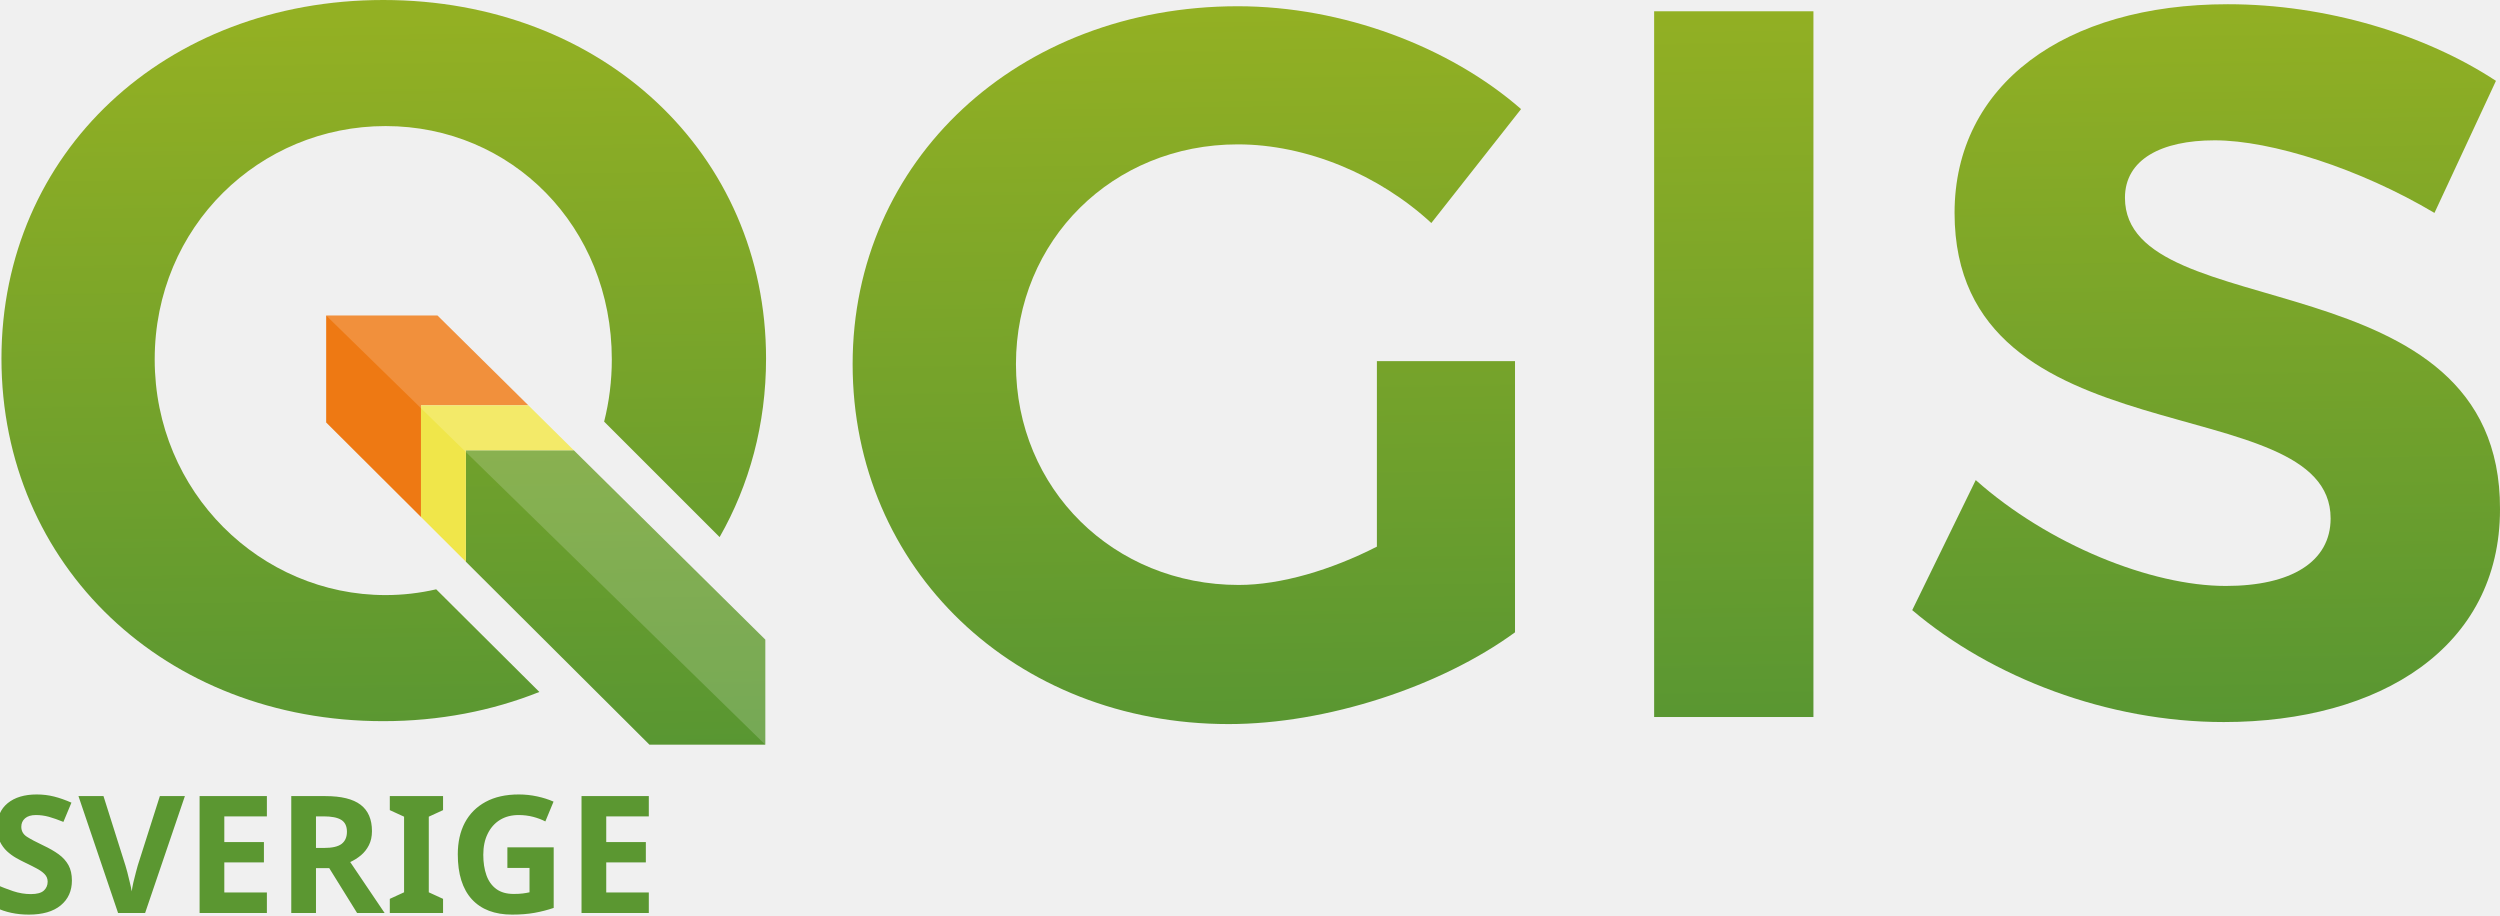
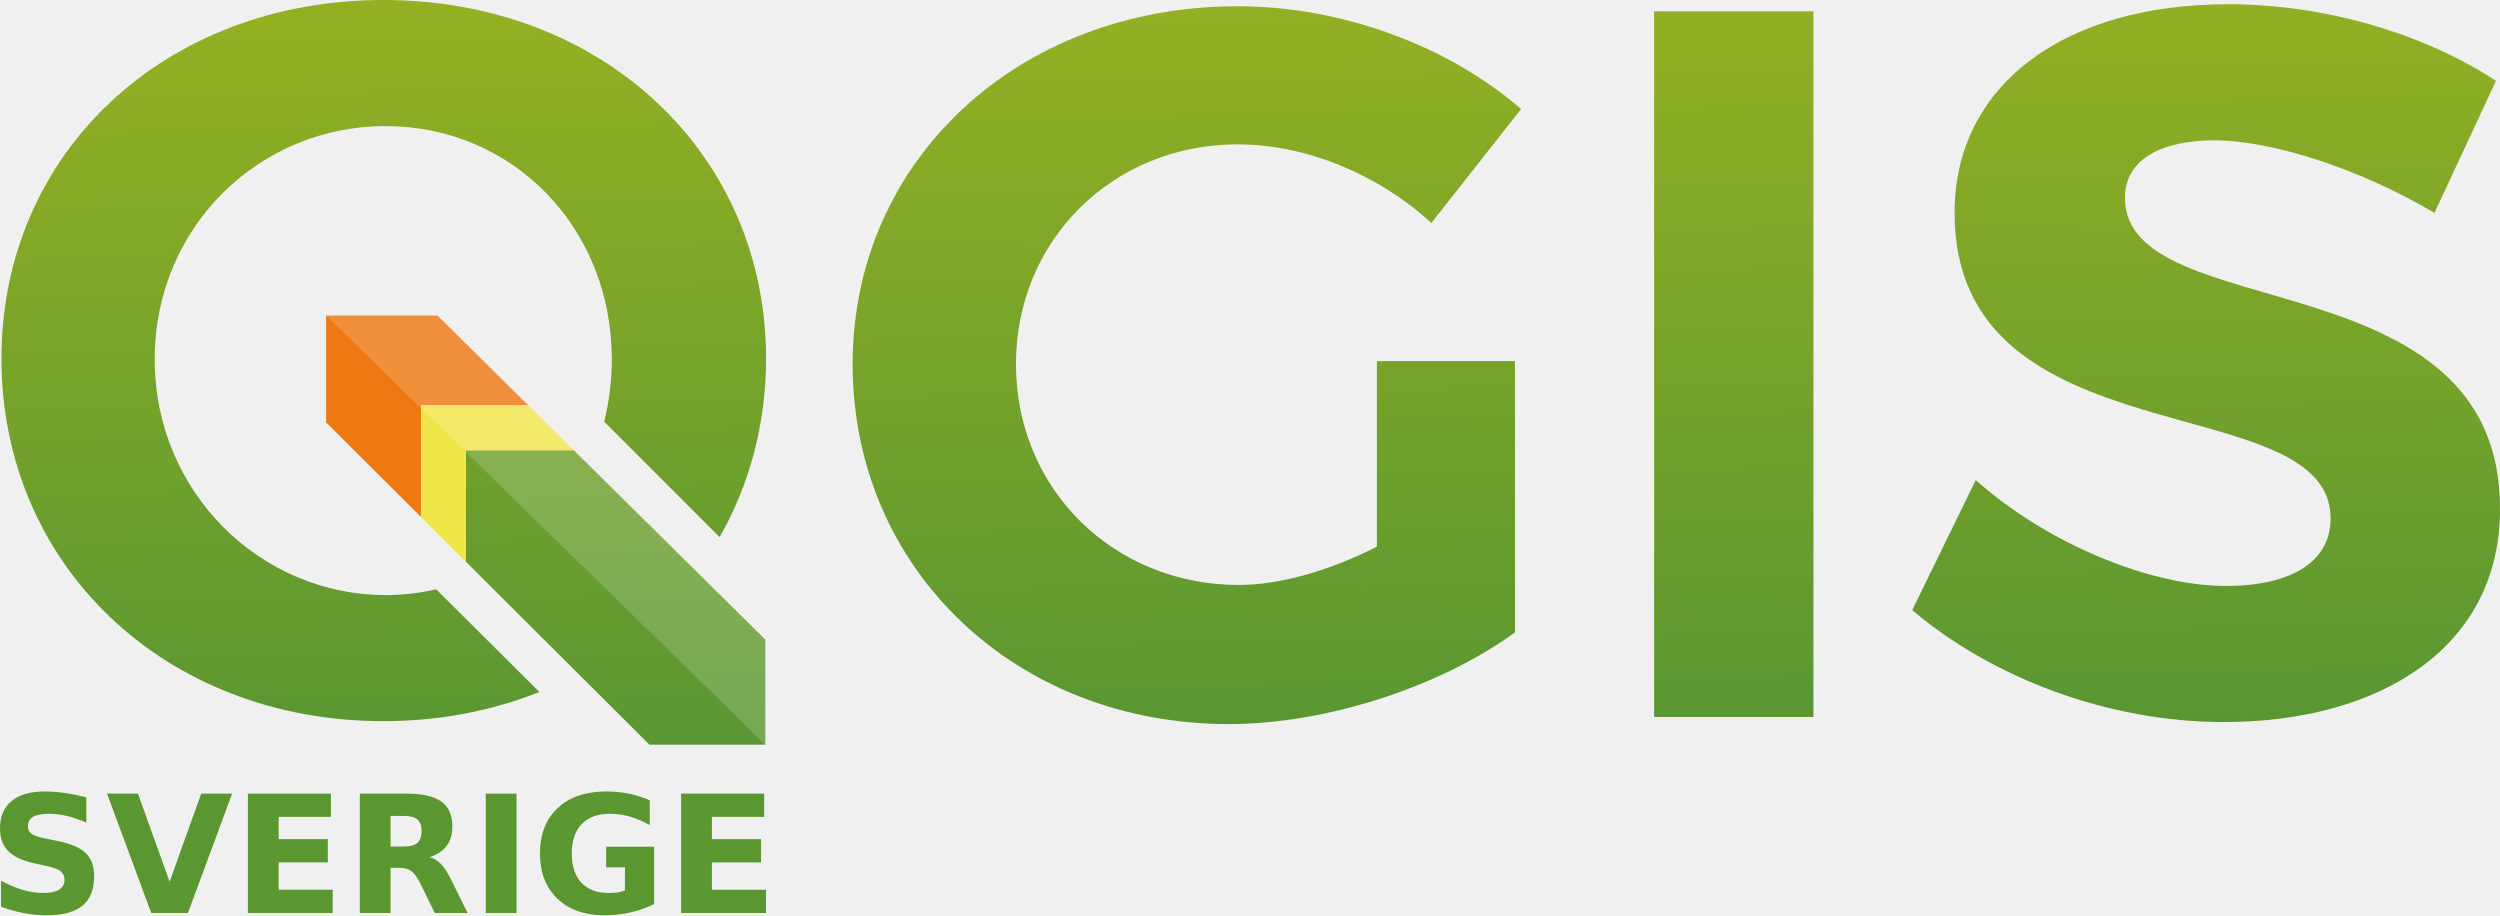
<svg xmlns="http://www.w3.org/2000/svg" xmlns:xlink="http://www.w3.org/1999/xlink" version="1.1" id="Layer_1" x="0px" y="0px" width="501.006" height="183.426" viewBox="0 0 501.006 183.426" enable-background="new 0 0 722.569 346.291" xml:space="preserve">
  <defs id="defs44">
    <linearGradient xlink:href="#SVGID_5_" id="linearGradient4329" x1="721.101" y1="248.369" x2="717.758" y2="167.989" gradientUnits="userSpaceOnUse" gradientTransform="translate(-100.2559,2.387539)" />
    <linearGradient xlink:href="#SVGID_5_" id="linearGradient4331" gradientUnits="userSpaceOnUse" x1="188.753" y1="250.235" x2="186.512" y2="102.936" />
    <linearGradient xlink:href="#SVGID_5_" id="linearGradient4440" x1="105.504" y1="98.687" x2="606.498" y2="98.687" gradientUnits="userSpaceOnUse" />
  </defs>
  <linearGradient id="SVGID_1_" gradientUnits="userSpaceOnUse" x1="350.022" y1="247.783" x2="347.782" y2="100.484">
    <stop offset="0" style="stop-color:#589632" id="stop6" />
    <stop offset="1" style="stop-color:#93B023" id="stop8" />
  </linearGradient>
  <linearGradient id="SVGID_2_" gradientUnits="userSpaceOnUse" x1="459.222" y1="246.123" x2="456.981" y2="98.822">
    <stop offset="0" style="stop-color:#589632" id="stop13" />
    <stop offset="1" style="stop-color:#93B023" id="stop15" />
  </linearGradient>
  <linearGradient id="SVGID_3_" gradientUnits="userSpaceOnUse" x1="553.507" y1="244.688" x2="551.266" y2="97.388">
    <stop offset="0" style="stop-color:#589632" id="stop20" />
    <stop offset="1" style="stop-color:#93B023" id="stop22" />
  </linearGradient>
  <linearGradient id="SVGID_4_" gradientUnits="userSpaceOnUse" x1="234.47" y1="250.034" x2="232.211" y2="101.498">
    <stop offset="0" style="stop-color:#589632" id="stop27" />
    <stop offset="1" style="stop-color:#93B023" id="stop29" />
  </linearGradient>
  <linearGradient id="SVGID_5_" gradientUnits="userSpaceOnUse" x1="188.753" y1="250.235" x2="186.512" y2="102.936">
    <stop offset="0" style="stop-color:#589632" id="stop36" />
    <stop offset="1" style="stop-color:#93B023" id="stop38" />
  </linearGradient>
  <g id="g3513" transform="translate(-110.635,-98.765)">
    <polygon id="polygon3" points="216.513,180 198.306,162 176,162 176,183.433 195,202.37 195,180 " style="fill:#ee7913" />
    <path id="path10" d="m 414.246,171.135 0,54.35 c -14.951,10.911 -37.782,18.386 -57.38,18.386 -42.833,0 -75.362,-31.113 -75.362,-72.129 0,-40.813 33.135,-71.725 77.182,-71.725 21.013,0 42.427,8.082 56.773,20.608 l -17.982,22.832 c -10.507,-9.698 -25.052,-15.76 -38.791,-15.76 -25.055,0 -44.451,19.194 -44.451,44.045 0,25.053 19.599,44.249 44.651,44.249 8.486,0 18.589,-3.031 27.681,-7.678 l 0,-37.177 27.679,0 z" style="fill:url(#SVGID_1_)" />
    <path id="path17" d="m 442.129,242.456 0,-141.43 31.922,0 0,141.43 -31.922,0 z" style="fill:url(#SVGID_2_)" />
    <path id="path24" d="m 610.831,114.967 -12.324,26.467 c -14.951,-8.89 -32.731,-14.547 -44.045,-14.547 -10.708,0 -17.981,3.839 -17.981,11.517 0,26.064 75.362,11.517 75.16,62.431 0,27.68 -24.045,42.631 -55.36,42.631 -23.236,0 -46.471,-8.89 -62.431,-22.427 l 12.728,-26.063 c 14.548,12.932 35.155,21.215 50.106,21.215 13.134,0 21.013,-4.849 21.013,-13.537 0,-26.669 -75.362,-11.112 -75.362,-61.219 0,-25.659 22.023,-41.823 54.755,-41.823 19.8,-10e-4 39.599,6.061 53.741,15.355 z" style="fill:url(#SVGID_3_)" />
    <polygon id="polygon31" points="225.617,189 204,189 204,211.34 240.782,248 264,248 264,226.946 " style="fill:url(#SVGID_4_)" />
    <polygon id="polygon33" points="225.617,189 216.513,180 195,180 195,202.37 204,211.34 204,189 " style="fill:#f0e64a" />
    <path id="path40" d="m 198.052,216.864 c -3.259,0.75 -6.648,1.157 -10.144,1.157 -25.005,0 -46.271,-20.562 -46.271,-47.222 0,-26.66 21.032,-46.769 46.271,-46.769 25.239,0 45.336,20.108 45.336,46.769 0,4.336 -0.54,8.508 -1.539,12.46 l 23.144,23.14 c 5.967,-10.455 9.305,-22.611 9.305,-35.778 0,-41.09 -32.791,-71.856 -76.714,-71.856 -43.722,0 -76.512,30.564 -76.512,71.856 0,41.494 32.791,72.666 76.512,72.666 11.287,0 21.835,-2.076 31.284,-5.854 l -20.672,-20.569 z" style="fill:url(#linearGradient4331)" />
    <path style="fill:#ffffff;fill-opacity:0.173" id="polygon4174" d="m 176,162 88,86 0,-21.055 L 225.617,189 l -9.104,-9 -18.207,-18 z" />
  </g>
-   <text xml:space="preserve" style="font-style:normal;font-weight:normal;font-size:32.808px;line-height:125%;font-family:sans-serif;letter-spacing:0px;word-spacing:0px;fill:#5b9731;fill-opacity:1;stroke:none;stroke-width:1px;stroke-linecap:butt;stroke-linejoin:miter;stroke-opacity:1" x="-2.355" y="182.962" id="text4430">
-     <tspan id="tspan4432" x="-2.355" y="182.962" style="font-style:normal;font-variant:normal;font-weight:bold;font-stretch:normal;font-family:sans-serif;-inkscape-font-specification:'sans-serif Bold';fill:#5b9731;fill-opacity:1">SVERIGE</tspan>
-   </text>
+   <g style="font-style:normal;font-weight:normal;font-size:32.808px;line-height:125%;font-family:sans-serif;letter-spacing:0px;word-spacing:0px;fill:#5b9731;fill-opacity:1;stroke:none;stroke-width:1px;stroke-linecap:butt;stroke-linejoin:miter;stroke-opacity:1" id="text4430">
+     <path d="m 17.301,159.798 0,5.062 q -1.97,-0.881 -3.845,-1.33 -1.874,-0.449 -3.54,-0.449 -2.211,0 -3.268,0.609 -1.057,0.609 -1.057,1.89 0,0.961 0.705,1.506 0.721,0.529 2.595,0.913 l 2.627,0.529 q 3.989,0.801 5.671,2.435 1.682,1.634 1.682,4.646 0,3.957 -2.355,5.895 -2.339,1.922 -7.161,1.922 -2.275,0 -4.566,-0.433 -2.291,-0.433 -4.582,-1.282 l 0,-5.206 q 2.291,1.217 4.421,1.842 2.147,0.609 4.133,0.609 2.018,0 3.092,-0.673 1.073,-0.673 1.073,-1.922 0,-1.121 -0.737,-1.73 -0.721,-0.609 -2.899,-1.089 L 6.904,173.014 Q 3.316,172.245 1.65,170.563 1.6763806e-8,168.881 1.6763806e-8,166.029 q 0,-3.572 2.307,-5.495 2.307,-1.922 6.632,-1.922 1.97,0 4.053,0.304 2.083,0.288 4.309,0.881 z" style="font-style:normal;font-variant:normal;font-weight:bold;font-stretch:normal;font-family:sans-serif;-inkscape-font-specification:'sans-serif Bold';fill:#5b9731;fill-opacity:1" id="path4321" />
+     <path d="m 21.45,159.045 6.199,0 6.344,17.653 6.328,-17.653 6.199,0 -8.859,23.917 -7.353,0 -8.859,-23.917 z" style="font-style:normal;font-variant:normal;font-weight:bold;font-stretch:normal;font-family:sans-serif;-inkscape-font-specification:'sans-serif Bold';fill:#5b9731;fill-opacity:1" id="path4323" />
+     <path d="m 49.676,159.045 16.644,0 0,4.662 -10.477,0 0,4.453 9.852,0 0,4.662 -9.852,0 0,5.479 10.829,0 0,4.662 -16.996,0 0,-23.917 z" style="font-style:normal;font-variant:normal;font-weight:bold;font-stretch:normal;font-family:sans-serif;-inkscape-font-specification:'sans-serif Bold';fill:#5b9731;fill-opacity:1" id="path4325" />
+     <path d="m 80.866,169.65 q 1.938,0 2.771,-0.721 0.849,-0.721 0.849,-2.371 0,-1.634 -0.849,-2.339 -0.833,-0.705 -2.771,-0.705 l -2.595,0 0,6.135 2.595,0 z m -2.595,4.261 0,9.051 -6.167,0 0,-23.917 9.419,0 q 4.726,0 6.92,1.586 2.211,1.586 2.211,5.014 0,2.371 -1.153,3.893 -1.137,1.522 -3.444,2.243 1.266,0.288 2.259,1.314 1.009,1.009 2.034,3.076 l 3.348,6.792 -6.568,0 -2.916,-5.943 q -0.881,-1.794 -1.794,-2.451 -0.897,-0.657 -2.403,-0.657 l -1.746,0 z" style="font-style:normal;font-variant:normal;font-weight:bold;font-stretch:normal;font-family:sans-serif;-inkscape-font-specification:'sans-serif Bold';fill:#5b9731;fill-opacity:1" id="path4327" />
+     <path d="m 97.349,159.045 6.167,0 0,23.917 -6.167,0 0,-23.917 z" style="font-style:normal;font-variant:normal;font-weight:bold;font-stretch:normal;font-family:sans-serif;-inkscape-font-specification:'sans-serif Bold';fill:#5b9731;fill-opacity:1" id="path4329" />
+     <path d="m 131.086,181.184 q -2.307,1.121 -4.79,1.682 -2.483,0.561 -5.126,0.561 -5.975,0 -9.467,-3.332 -3.492,-3.348 -3.492,-9.067 0,-5.783 3.556,-9.099 3.556,-3.316 9.74,-3.316 2.387,0 4.566,0.449 2.195,0.449 4.133,1.33 l 0,4.95 q -2.002,-1.137 -3.989,-1.698 -1.97,-0.561 -3.957,-0.561 -3.684,0 -5.687,2.066 -1.986,2.05 -1.986,5.879 0,3.797 1.922,5.863 1.922,2.066 5.463,2.066 0.961,0 1.778,-0.112 0.833,-0.128 1.49,-0.384 l 0,-4.646 -3.765,0 0,-4.133 9.612,0 0,11.502 z" style="font-style:normal;font-variant:normal;font-weight:bold;font-stretch:normal;font-family:sans-serif;-inkscape-font-specification:'sans-serif Bold';fill:#5b9731;fill-opacity:1" id="path4331" />
+     <path d="m 136.501,159.045 16.644,0 0,4.662 -10.477,0 0,4.453 9.852,0 0,4.662 -9.852,0 0,5.479 10.829,0 0,4.662 -16.997,0 0,-23.917 z" style="font-style:normal;font-variant:normal;font-weight:bold;font-stretch:normal;font-family:sans-serif;-inkscape-font-specification:'sans-serif Bold';fill:#5b9731;fill-opacity:1" id="path4333" />
+   </g>
</svg>
